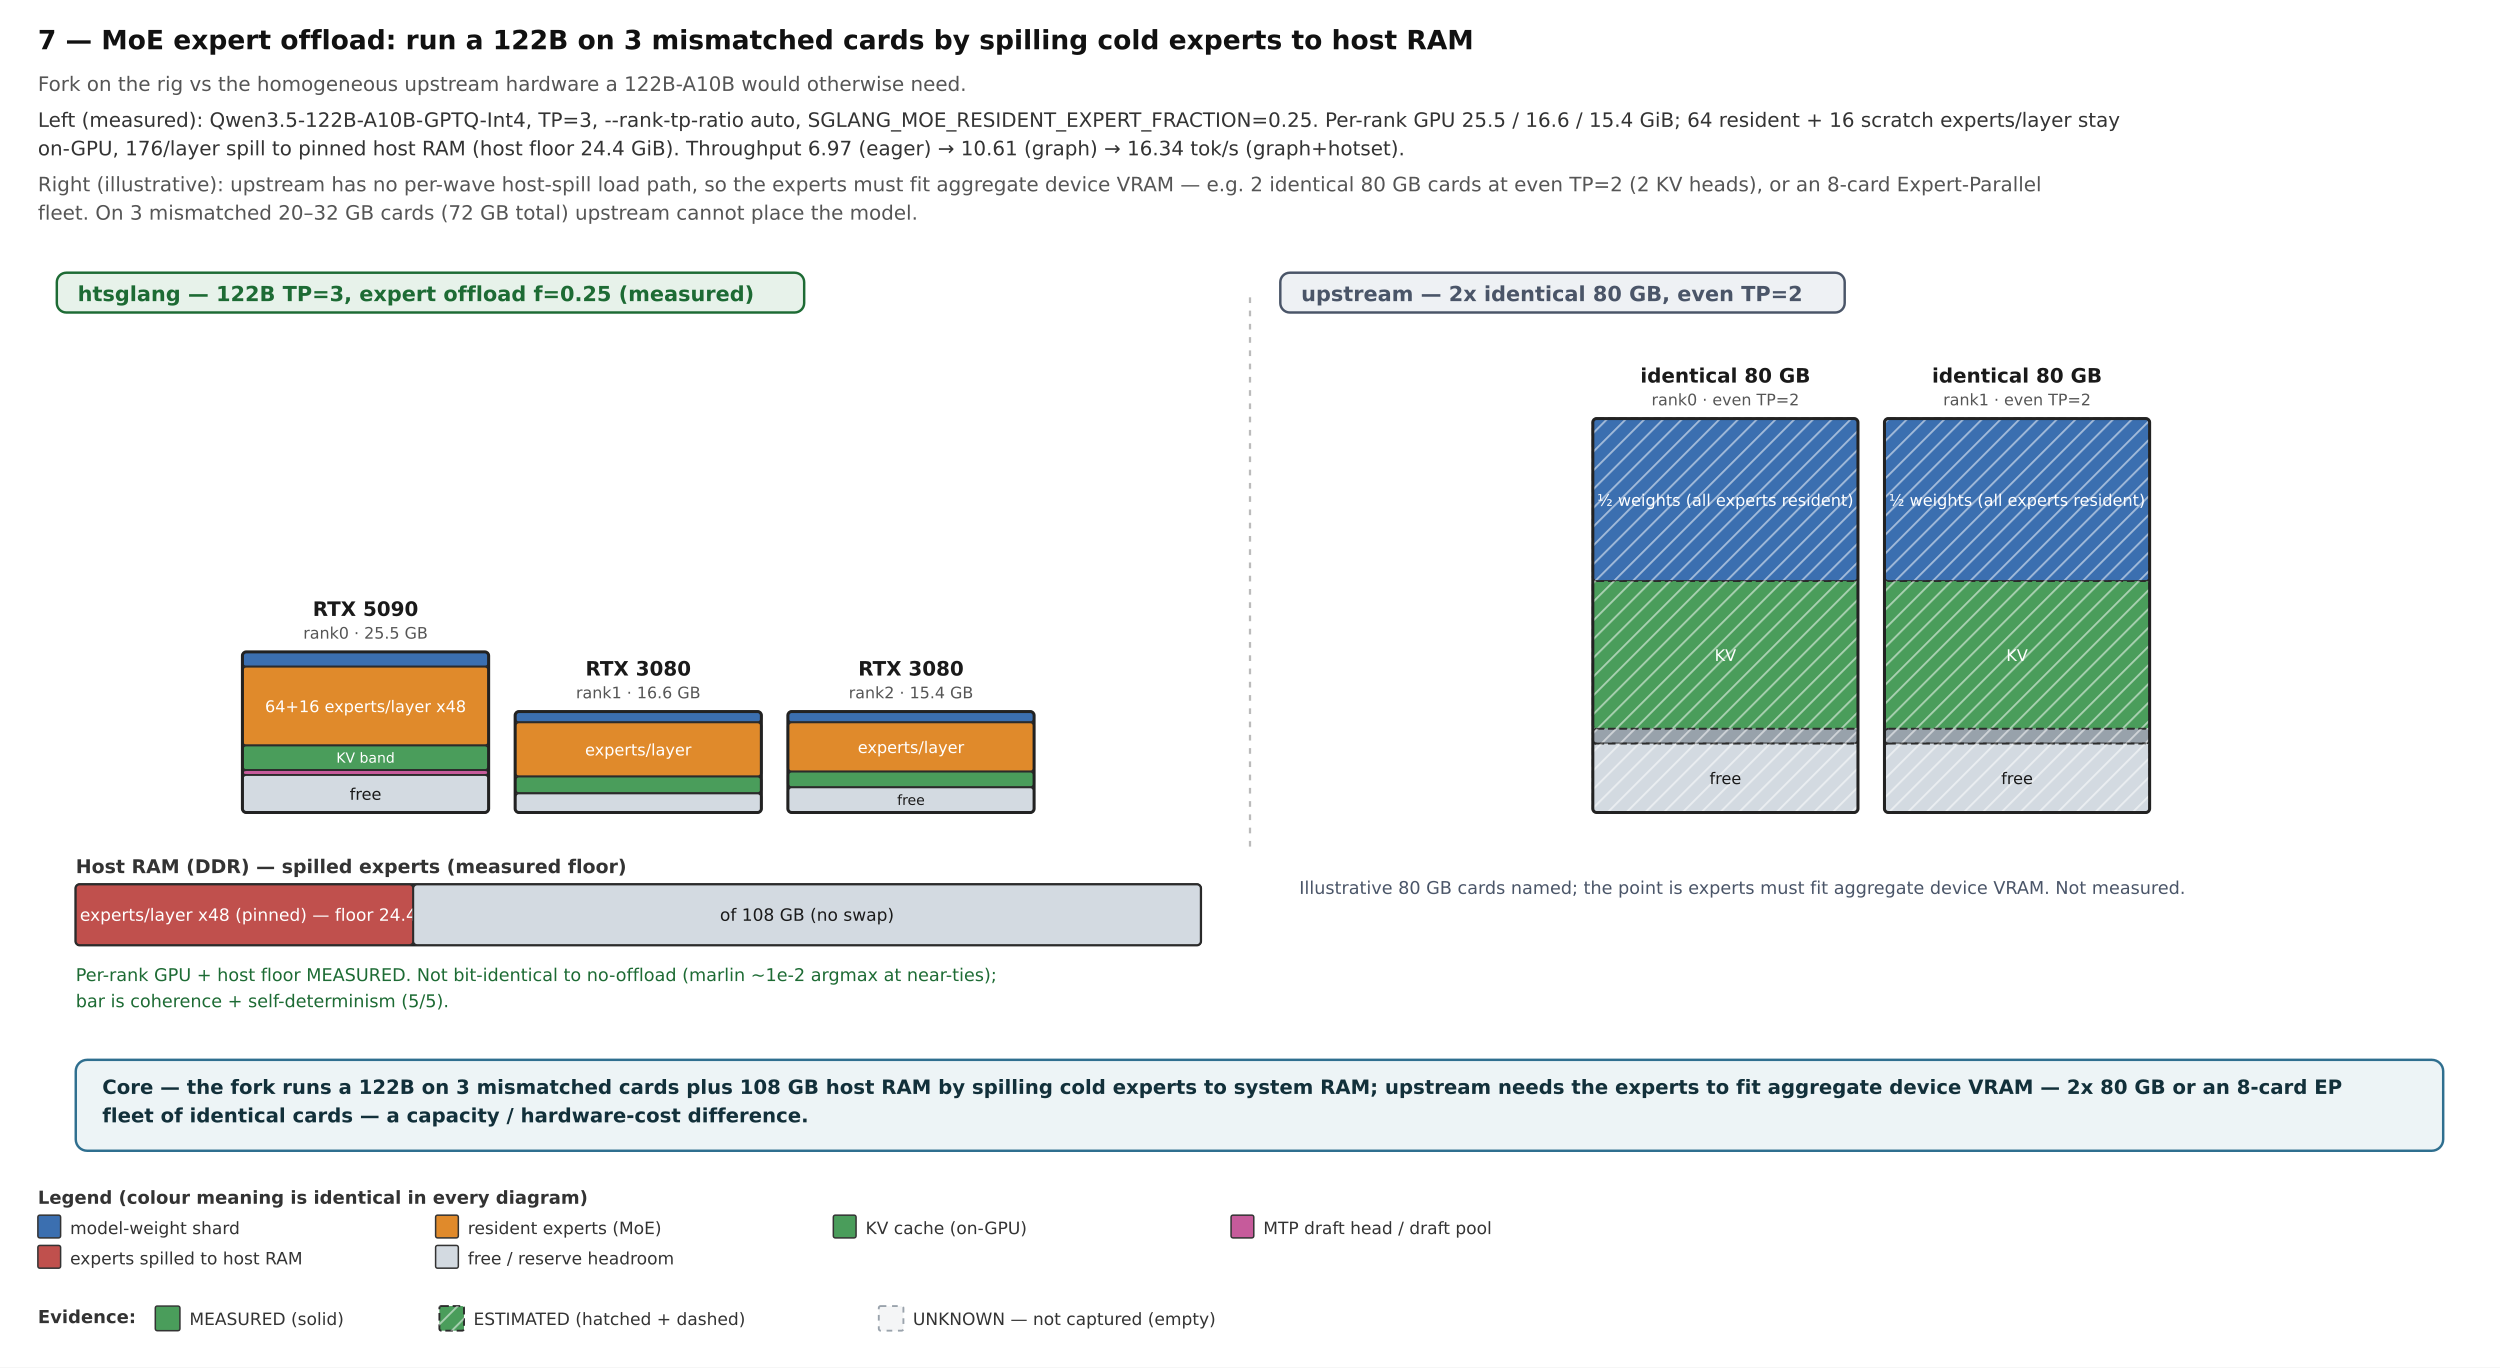
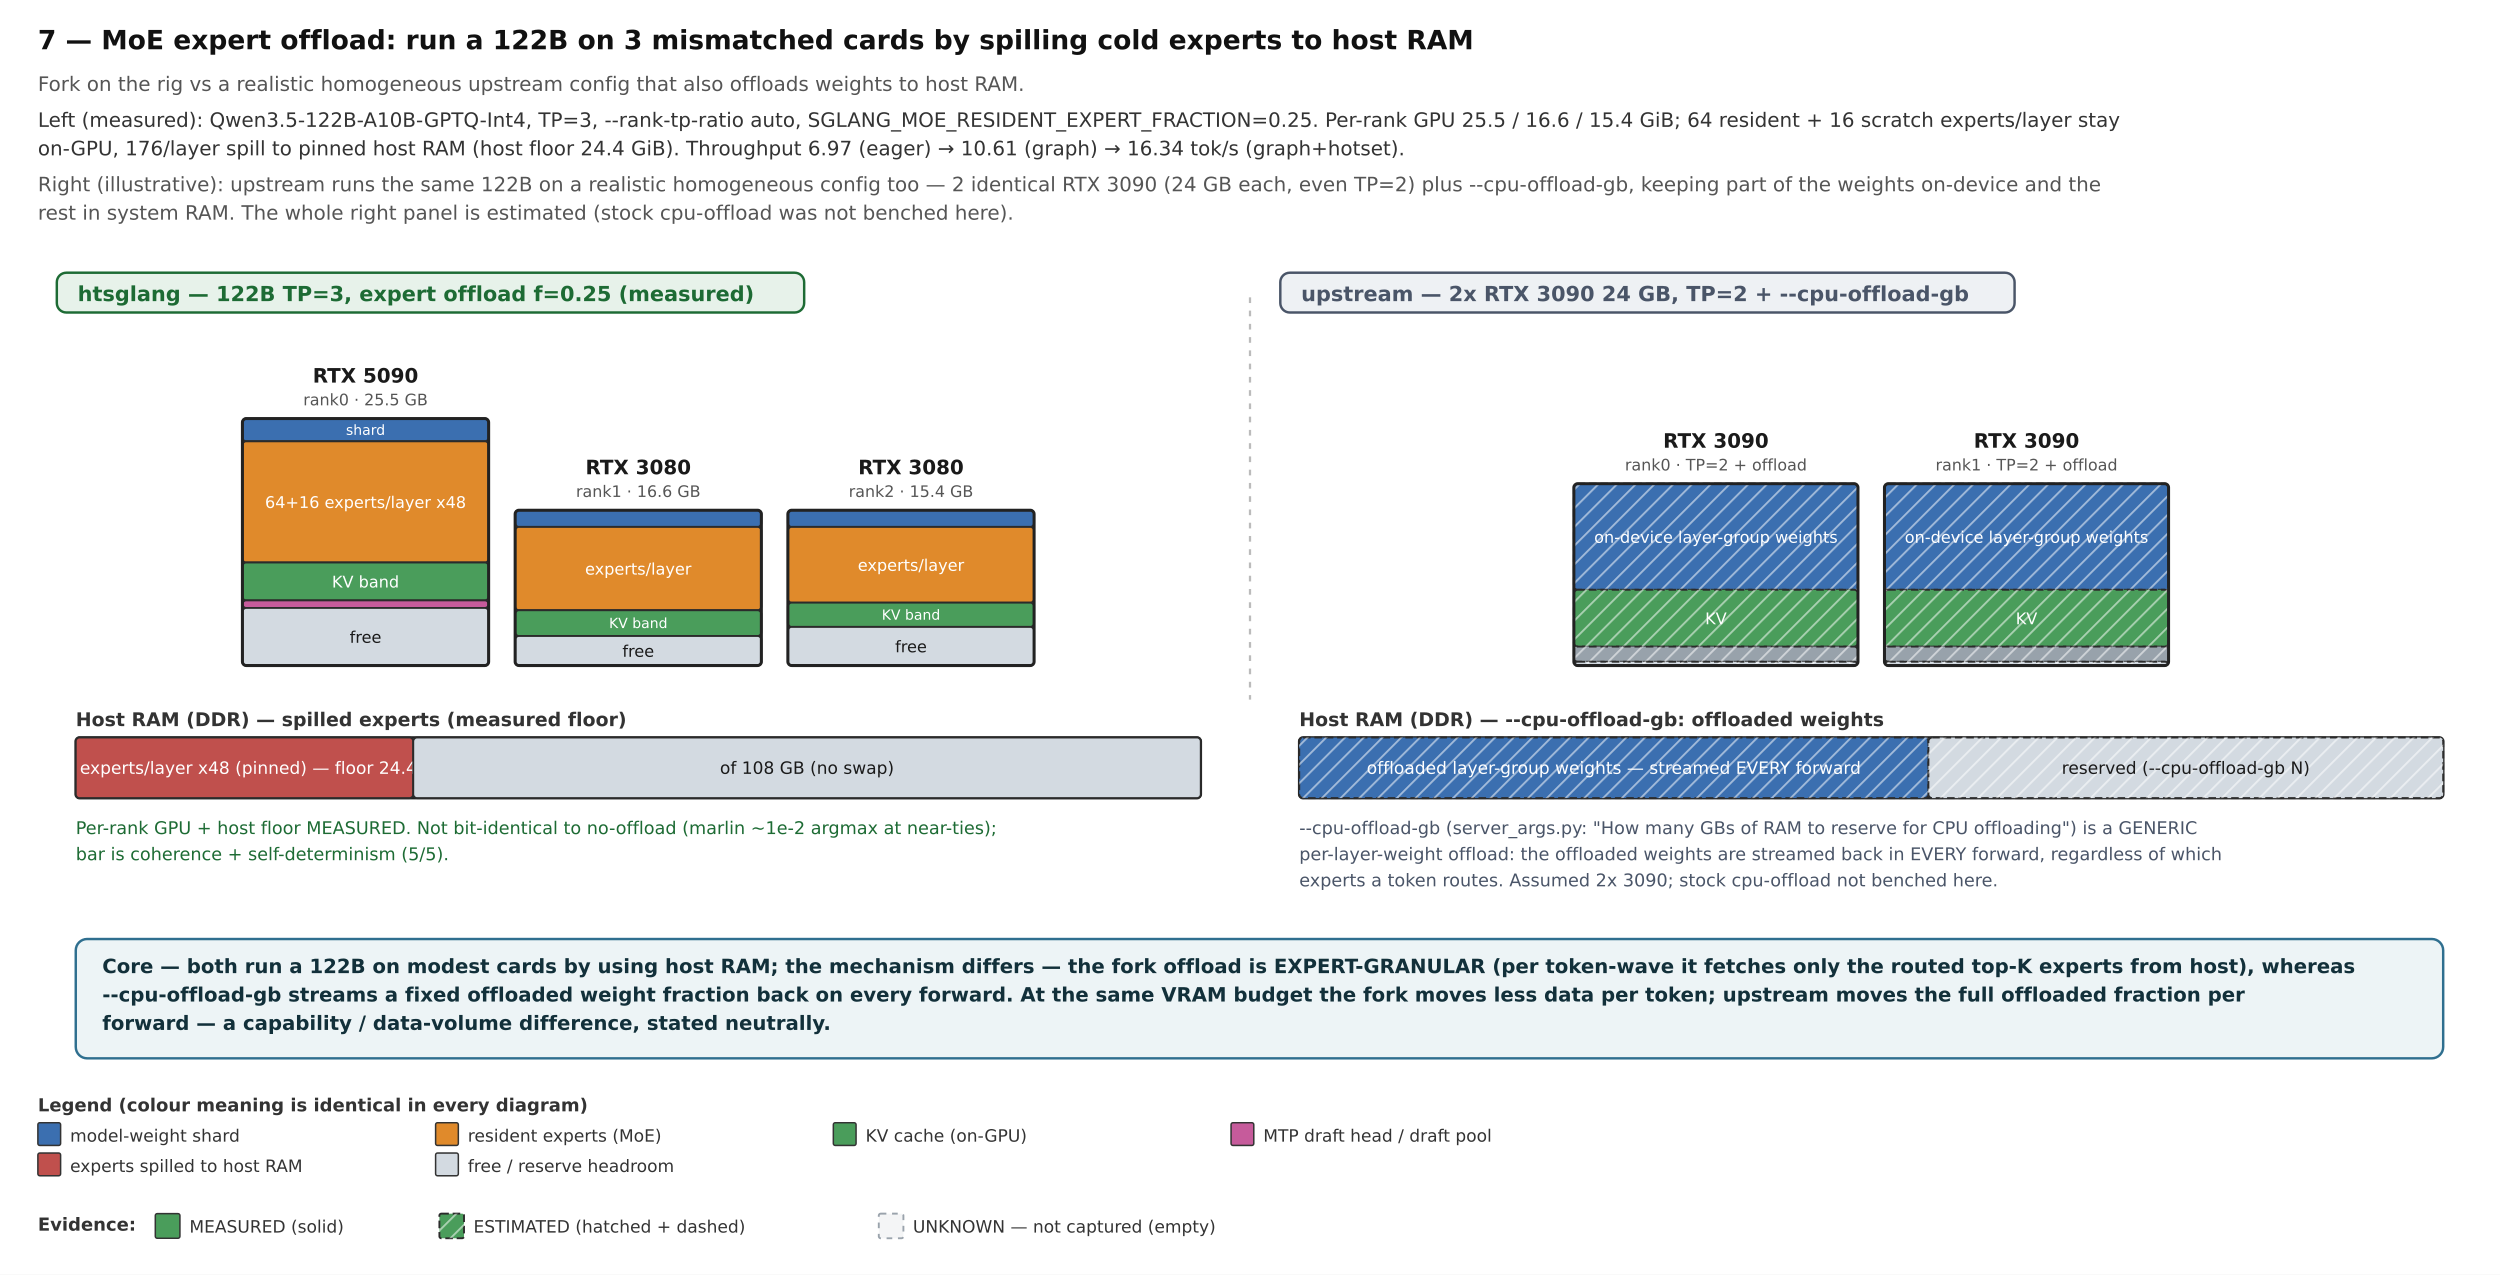
- <svg xmlns="http://www.w3.org/2000/svg" viewBox="0 0 1320 722" width="1320" height="722" font-family="sans-serif">
+ <svg xmlns="http://www.w3.org/2000/svg" viewBox="0 0 1320 673" width="1320" height="673" font-family="sans-serif">
  <defs>
    <pattern id="hatch" patternUnits="userSpaceOnUse" width="7" height="7" patternTransform="rotate(45)">
      <line x1="0" y1="0" x2="0" y2="7" stroke="#ffffff" stroke-width="2" stroke-opacity="0.5" />
    </pattern>
    <marker id="arr" markerWidth="9" markerHeight="9" refX="6.5" refY="3" orient="auto" markerUnits="userSpaceOnUse">
      <path d="M0,0 L7,3 L0,6 Z" fill="#333" />
    </marker>
    <marker id="arrP" markerWidth="9" markerHeight="9" refX="6.5" refY="3" orient="auto" markerUnits="userSpaceOnUse">
      <path d="M0,0 L7,3 L0,6 Z" fill="#8a5a2b" />
    </marker>
    <marker id="arrG" markerWidth="9" markerHeight="9" refX="6.5" refY="3" orient="auto" markerUnits="userSpaceOnUse">
      <path d="M0,0 L7,3 L0,6 Z" fill="#227a3a" />
    </marker>
    <marker id="arrR" markerWidth="9" markerHeight="9" refX="6.5" refY="3" orient="auto" markerUnits="userSpaceOnUse">
      <path d="M0,0 L7,3 L0,6 Z" fill="#c0504d" />
    </marker>
    <marker id="arrB" markerWidth="9" markerHeight="9" refX="6.5" refY="3" orient="auto" markerUnits="userSpaceOnUse">
      <path d="M0,0 L7,3 L0,6 Z" fill="#3b6fb0" />
    </marker>
    <marker id="arrV" markerWidth="9" markerHeight="9" refX="6.5" refY="3" orient="auto" markerUnits="userSpaceOnUse">
      <path d="M0,0 L7,3 L0,6 Z" fill="#7d5ba6" />
    </marker>
  </defs>
-   <rect x="0.0" y="0.0" width="1320.0" height="722.0" rx="0" fill="#ffffff" stroke="none" stroke-width="0" />
+   <rect x="0.0" y="0.0" width="1320.0" height="673.0" rx="0" fill="#ffffff" stroke="none" stroke-width="0" />
  <text x="20.0" y="26.0" font-family="DejaVu Sans, Verdana, Arial, sans-serif" font-size="14" font-weight="bold" text-anchor="start" fill="#111">7 — MoE expert offload: run a 122B on 3 mismatched cards by spilling cold experts to host RAM</text>
-   <text x="20.0" y="48.0" font-family="DejaVu Sans, Verdana, Arial, sans-serif" font-size="10.5" font-weight="normal" text-anchor="start" fill="#555">Fork on the rig vs the homogeneous upstream hardware a 122B-A10B would otherwise need.</text>
+   <text x="20.0" y="48.0" font-family="DejaVu Sans, Verdana, Arial, sans-serif" font-size="10.5" font-weight="normal" text-anchor="start" fill="#555">Fork on the rig vs a realistic homogeneous upstream config that also offloads weights to host RAM.</text>
  <text x="20.0" y="67.0" font-family="DejaVu Sans, Verdana, Arial, sans-serif" font-size="10.5" font-weight="normal" text-anchor="start" fill="#333">Left (measured): Qwen3.5-122B-A10B-GPTQ-Int4, TP=3, --rank-tp-ratio auto, SGLANG_MOE_RESIDENT_EXPERT_FRACTION=0.25. Per-rank GPU 25.5 / 16.6 / 15.4 GiB; 64 resident + 16 scratch experts/layer stay</text>
  <text x="20.0" y="82.0" font-family="DejaVu Sans, Verdana, Arial, sans-serif" font-size="10.5" font-weight="normal" text-anchor="start" fill="#333">on-GPU, 176/layer spill to pinned host RAM (host floor 24.4 GiB). Throughput 6.97 (eager) → 10.61 (graph) → 16.34 tok/s (graph+hotset).</text>
-   <text x="20.0" y="101.0" font-family="DejaVu Sans, Verdana, Arial, sans-serif" font-size="10.5" font-weight="normal" text-anchor="start" fill="#555">Right (illustrative): upstream has no per-wave host-spill load path, so the experts must fit aggregate device VRAM — e.g. 2 identical 80 GB cards at even TP=2 (2 KV heads), or an 8-card Expert-Parallel</text>
-   <text x="20.0" y="116.0" font-family="DejaVu Sans, Verdana, Arial, sans-serif" font-size="10.5" font-weight="normal" text-anchor="start" fill="#555">fleet. On 3 mismatched 20–32 GB cards (72 GB total) upstream cannot place the model.</text>
+   <text x="20.0" y="101.0" font-family="DejaVu Sans, Verdana, Arial, sans-serif" font-size="10.5" font-weight="normal" text-anchor="start" fill="#555">Right (illustrative): upstream runs the same 122B on a realistic homogeneous config too — 2 identical RTX 3090 (24 GB each, even TP=2) plus --cpu-offload-gb, keeping part of the weights on-device and the</text>
+   <text x="20.0" y="116.0" font-family="DejaVu Sans, Verdana, Arial, sans-serif" font-size="10.5" font-weight="normal" text-anchor="start" fill="#555">rest in system RAM. The whole right panel is estimated (stock cpu-offload was not benched here).</text>
  <rect x="30.0" y="144.0" width="394.6" height="21.0" rx="5" fill="#e7f2ea" stroke="#1d6b34" stroke-width="1.3" />
  <text x="41.0" y="159.0" font-family="DejaVu Sans, Verdana, Arial, sans-serif" font-size="11" font-weight="bold" text-anchor="start" fill="#1d6b34">htsglang — 122B TP=3, expert offload f=0.25 (measured)</text>
-   <rect x="676.0" y="144.0" width="298.0" height="21.0" rx="5" fill="#eef1f4" stroke="#4a5568" stroke-width="1.3" />
-   <text x="687.0" y="159.0" font-family="DejaVu Sans, Verdana, Arial, sans-serif" font-size="11" font-weight="bold" text-anchor="start" fill="#4a5568">upstream — 2x identical 80 GB, even TP=2</text>
-   <text x="193.0" y="325.2" font-family="DejaVu Sans, Verdana, Arial, sans-serif" font-size="10.5" font-weight="bold" text-anchor="middle" fill="#1a1a1a">RTX 5090</text>
-   <text x="193.0" y="337.2" font-family="DejaVu Sans, Verdana, Arial, sans-serif" font-size="8.4" font-weight="normal" text-anchor="middle" fill="#555">rank0 · 25.5 GB</text>
-   <rect x="128.0" y="344.2" width="130.0" height="7.8" rx="2" fill="#3b6fb0" stroke="#2b2b2b" stroke-width="1.0" />
-   <rect x="128.0" y="352.0" width="130.0" height="41.6" rx="2" fill="#e08a2b" stroke="#2b2b2b" stroke-width="1.0" />
-   <text x="193.0" y="376.0" font-family="DejaVu Sans, Verdana, Arial, sans-serif" font-size="8.5" font-weight="normal" text-anchor="middle" fill="#ffffff">64+16 experts/layer x48</text>
-   <rect x="128.0" y="393.6" width="130.0" height="13.0" rx="2" fill="#4a9d5b" stroke="#2b2b2b" stroke-width="1.0" />
-   <text x="193.0" y="402.7" font-family="DejaVu Sans, Verdana, Arial, sans-serif" font-size="7.4" font-weight="normal" text-anchor="middle" fill="#ffffff">KV band</text>
-   <rect x="128.0" y="406.6" width="130.0" height="2.6" rx="2" fill="#c65b9b" stroke="#2b2b2b" stroke-width="1.0" />
-   <rect x="128.0" y="409.2" width="130.0" height="19.8" rx="2" fill="#d3dae1" stroke="#2b2b2b" stroke-width="1.0" />
-   <text x="193.0" y="422.3" font-family="DejaVu Sans, Verdana, Arial, sans-serif" font-size="8.5" font-weight="normal" text-anchor="middle" fill="#1a1a1a">free</text>
-   <rect x="128.0" y="344.2" width="130.0" height="84.8" rx="2" fill="none" stroke="#222" stroke-width="1.6" />
-   <text x="337.0" y="356.7" font-family="DejaVu Sans, Verdana, Arial, sans-serif" font-size="10.5" font-weight="bold" text-anchor="middle" fill="#1a1a1a">RTX 3080</text>
-   <text x="337.0" y="368.7" font-family="DejaVu Sans, Verdana, Arial, sans-serif" font-size="8.4" font-weight="normal" text-anchor="middle" fill="#555">rank1 · 16.6 GB</text>
-   <rect x="272.0" y="375.7" width="130.0" height="5.7" rx="2" fill="#3b6fb0" stroke="#2b2b2b" stroke-width="1.0" />
-   <rect x="272.0" y="381.4" width="130.0" height="28.6" rx="2" fill="#e08a2b" stroke="#2b2b2b" stroke-width="1.0" />
-   <text x="337.0" y="398.9" font-family="DejaVu Sans, Verdana, Arial, sans-serif" font-size="8.5" font-weight="normal" text-anchor="middle" fill="#ffffff">experts/layer</text>
-   <rect x="272.0" y="410.0" width="130.0" height="8.8" rx="2" fill="#4a9d5b" stroke="#2b2b2b" stroke-width="1.0" />
-   <rect x="272.0" y="418.9" width="130.0" height="10.1" rx="2" fill="#d3dae1" stroke="#2b2b2b" stroke-width="1.0" />
-   <rect x="272.0" y="375.7" width="130.0" height="53.3" rx="2" fill="none" stroke="#222" stroke-width="1.6" />
-   <text x="481.0" y="356.7" font-family="DejaVu Sans, Verdana, Arial, sans-serif" font-size="10.5" font-weight="bold" text-anchor="middle" fill="#1a1a1a">RTX 3080</text>
-   <text x="481.0" y="368.7" font-family="DejaVu Sans, Verdana, Arial, sans-serif" font-size="8.4" font-weight="normal" text-anchor="middle" fill="#555">rank2 · 15.4 GB</text>
-   <rect x="416.0" y="375.7" width="130.0" height="5.7" rx="2" fill="#3b6fb0" stroke="#2b2b2b" stroke-width="1.0" />
-   <rect x="416.0" y="381.4" width="130.0" height="26.0" rx="2" fill="#e08a2b" stroke="#2b2b2b" stroke-width="1.0" />
-   <text x="481.0" y="397.6" font-family="DejaVu Sans, Verdana, Arial, sans-serif" font-size="8.5" font-weight="normal" text-anchor="middle" fill="#ffffff">experts/layer</text>
-   <rect x="416.0" y="407.4" width="130.0" height="8.3" rx="2" fill="#4a9d5b" stroke="#2b2b2b" stroke-width="1.0" />
-   <rect x="416.0" y="415.7" width="130.0" height="13.3" rx="2" fill="#d3dae1" stroke="#2b2b2b" stroke-width="1.0" />
-   <text x="481.0" y="425.0" font-family="DejaVu Sans, Verdana, Arial, sans-serif" font-size="7.4" font-weight="normal" text-anchor="middle" fill="#1a1a1a">free</text>
-   <rect x="416.0" y="375.7" width="130.0" height="53.3" rx="2" fill="none" stroke="#222" stroke-width="1.6" />
-   <text x="911.0" y="202.0" font-family="DejaVu Sans, Verdana, Arial, sans-serif" font-size="10.5" font-weight="bold" text-anchor="middle" fill="#1a1a1a">identical 80 GB</text>
-   <text x="911.0" y="214.0" font-family="DejaVu Sans, Verdana, Arial, sans-serif" font-size="8.4" font-weight="normal" text-anchor="middle" fill="#555">rank0 · even TP=2</text>
-   <rect x="841.0" y="221.0" width="140.0" height="85.8" rx="2" fill="#3b6fb0" stroke="#2b2b2b" stroke-width="1.0" stroke-dasharray="4 2" />
-   <rect x="841.0" y="221.0" width="140.0" height="85.8" fill="url(#hatch)" stroke="none" />
-   <text x="911.0" y="267.1" font-family="DejaVu Sans, Verdana, Arial, sans-serif" font-size="8.5" font-weight="normal" text-anchor="middle" fill="#ffffff">½ weights (all experts resident)</text>
-   <rect x="841.0" y="306.8" width="140.0" height="78.0" rx="2" fill="#4a9d5b" stroke="#2b2b2b" stroke-width="1.0" stroke-dasharray="4 2" />
-   <rect x="841.0" y="306.8" width="140.0" height="78.0" fill="url(#hatch)" stroke="none" />
-   <text x="911.0" y="349.0" font-family="DejaVu Sans, Verdana, Arial, sans-serif" font-size="8.5" font-weight="normal" text-anchor="middle" fill="#ffffff">KV</text>
-   <rect x="841.0" y="384.8" width="140.0" height="7.8" rx="2" fill="#98a2ab" stroke="#2b2b2b" stroke-width="1.0" stroke-dasharray="4 2" />
-   <rect x="841.0" y="384.8" width="140.0" height="7.8" fill="url(#hatch)" stroke="none" />
-   <rect x="841.0" y="392.6" width="140.0" height="36.4" rx="2" fill="#d3dae1" stroke="#2b2b2b" stroke-width="1.0" stroke-dasharray="4 2" />
-   <rect x="841.0" y="392.6" width="140.0" height="36.4" fill="url(#hatch)" stroke="none" />
-   <text x="911.0" y="414.0" font-family="DejaVu Sans, Verdana, Arial, sans-serif" font-size="8.5" font-weight="normal" text-anchor="middle" fill="#1a1a1a">free</text>
-   <rect x="841.0" y="221.0" width="140.0" height="208.0" rx="2" fill="none" stroke="#222" stroke-width="1.6" />
-   <text x="1065.0" y="202.0" font-family="DejaVu Sans, Verdana, Arial, sans-serif" font-size="10.5" font-weight="bold" text-anchor="middle" fill="#1a1a1a">identical 80 GB</text>
-   <text x="1065.0" y="214.0" font-family="DejaVu Sans, Verdana, Arial, sans-serif" font-size="8.4" font-weight="normal" text-anchor="middle" fill="#555">rank1 · even TP=2</text>
-   <rect x="995.0" y="221.0" width="140.0" height="85.8" rx="2" fill="#3b6fb0" stroke="#2b2b2b" stroke-width="1.0" stroke-dasharray="4 2" />
-   <rect x="995.0" y="221.0" width="140.0" height="85.8" fill="url(#hatch)" stroke="none" />
-   <text x="1065.0" y="267.1" font-family="DejaVu Sans, Verdana, Arial, sans-serif" font-size="8.5" font-weight="normal" text-anchor="middle" fill="#ffffff">½ weights (all experts resident)</text>
-   <rect x="995.0" y="306.8" width="140.0" height="78.0" rx="2" fill="#4a9d5b" stroke="#2b2b2b" stroke-width="1.0" stroke-dasharray="4 2" />
-   <rect x="995.0" y="306.8" width="140.0" height="78.0" fill="url(#hatch)" stroke="none" />
-   <text x="1065.0" y="349.0" font-family="DejaVu Sans, Verdana, Arial, sans-serif" font-size="8.5" font-weight="normal" text-anchor="middle" fill="#ffffff">KV</text>
-   <rect x="995.0" y="384.8" width="140.0" height="7.8" rx="2" fill="#98a2ab" stroke="#2b2b2b" stroke-width="1.0" stroke-dasharray="4 2" />
-   <rect x="995.0" y="384.8" width="140.0" height="7.8" fill="url(#hatch)" stroke="none" />
-   <rect x="995.0" y="392.6" width="140.0" height="36.4" rx="2" fill="#d3dae1" stroke="#2b2b2b" stroke-width="1.0" stroke-dasharray="4 2" />
-   <rect x="995.0" y="392.6" width="140.0" height="36.4" fill="url(#hatch)" stroke="none" />
-   <text x="1065.0" y="414.0" font-family="DejaVu Sans, Verdana, Arial, sans-serif" font-size="8.5" font-weight="normal" text-anchor="middle" fill="#1a1a1a">free</text>
-   <rect x="995.0" y="221.0" width="140.0" height="208.0" rx="2" fill="none" stroke="#222" stroke-width="1.6" />
-   <line x1="660.0" y1="157.0" x2="660.0" y2="447.0" stroke="#bbb" stroke-width="1.2" stroke-dasharray="3 4" />
-   <text x="40.0" y="461.0" font-family="DejaVu Sans, Verdana, Arial, sans-serif" font-size="10" font-weight="bold" text-anchor="start" fill="#333">Host RAM (DDR) — spilled experts (measured floor)</text>
-   <rect x="40.0" y="467.0" width="594.0" height="32.0" rx="2" fill="none" stroke="#222" stroke-width="1.4" />
-   <rect x="40.0" y="467.0" width="178.2" height="32.0" rx="2" fill="#c0504d" stroke="#2b2b2b" stroke-width="1.0" />
-   <text x="129.1" y="486.2" font-family="DejaVu Sans, Verdana, Arial, sans-serif" font-size="9" font-weight="normal" text-anchor="middle" fill="#ffffff">176 experts/layer x48 (pinned) — floor 24.4 GB</text>
-   <rect x="218.2" y="467.0" width="415.8" height="32.0" rx="2" fill="#d3dae1" stroke="#2b2b2b" stroke-width="1.0" />
-   <text x="426.1" y="486.2" font-family="DejaVu Sans, Verdana, Arial, sans-serif" font-size="9" font-weight="normal" text-anchor="middle" fill="#1a1a1a">of 108 GB (no swap)</text>
-   <text x="40.0" y="518.0" font-family="DejaVu Sans, Verdana, Arial, sans-serif" font-size="9.3" font-weight="normal" text-anchor="start" fill="#1d6b34">Per-rank GPU + host floor MEASURED. Not bit-identical to no-offload (marlin ~1e-2 argmax at near-ties);</text>
-   <text x="40.0" y="531.8" font-family="DejaVu Sans, Verdana, Arial, sans-serif" font-size="9.3" font-weight="normal" text-anchor="start" fill="#1d6b34">bar is coherence + self-determinism (5/5).</text>
-   <text x="686.0" y="472.0" font-family="DejaVu Sans, Verdana, Arial, sans-serif" font-size="9.3" font-weight="normal" text-anchor="start" fill="#4a5568">Illustrative 80 GB cards named; the point is experts must fit aggregate device VRAM. Not measured.</text>
-   <rect x="40.0" y="559.6" width="1250.0" height="48.0" rx="6" fill="#edf4f6" stroke="#2f6f8f" stroke-width="1.3" />
-   <text x="54.0" y="577.6" font-family="DejaVu Sans, Verdana, Arial, sans-serif" font-size="10.4" font-weight="bold" text-anchor="start" fill="#12303a">Core — the fork runs a 122B on 3 mismatched cards plus 108 GB host RAM by spilling cold experts to system RAM; upstream needs the experts to fit aggregate device VRAM — 2x 80 GB or an 8-card EP</text>
-   <text x="54.0" y="592.6" font-family="DejaVu Sans, Verdana, Arial, sans-serif" font-size="10.4" font-weight="bold" text-anchor="start" fill="#12303a">fleet of identical cards — a capacity / hardware-cost difference.</text>
-   <text x="20.0" y="635.6" font-family="DejaVu Sans, Verdana, Arial, sans-serif" font-size="9.5" font-weight="bold" text-anchor="start" fill="#333">Legend (colour meaning is identical in every diagram)</text>
-   <rect x="20.0" y="641.6" width="12.0" height="12.0" rx="1" fill="#3b6fb0" stroke="#333" stroke-width="0.8" />
-   <text x="37.0" y="651.6" font-family="DejaVu Sans, Verdana, Arial, sans-serif" font-size="9" font-weight="normal" text-anchor="start" fill="#333">model-weight shard</text>
-   <rect x="230.0" y="641.6" width="12.0" height="12.0" rx="1" fill="#e08a2b" stroke="#333" stroke-width="0.8" />
-   <text x="247.0" y="651.6" font-family="DejaVu Sans, Verdana, Arial, sans-serif" font-size="9" font-weight="normal" text-anchor="start" fill="#333">resident experts (MoE)</text>
-   <rect x="440.0" y="641.6" width="12.0" height="12.0" rx="1" fill="#4a9d5b" stroke="#333" stroke-width="0.8" />
-   <text x="457.0" y="651.6" font-family="DejaVu Sans, Verdana, Arial, sans-serif" font-size="9" font-weight="normal" text-anchor="start" fill="#333">KV cache (on-GPU)</text>
-   <rect x="650.0" y="641.6" width="12.0" height="12.0" rx="1" fill="#c65b9b" stroke="#333" stroke-width="0.8" />
-   <text x="667.0" y="651.6" font-family="DejaVu Sans, Verdana, Arial, sans-serif" font-size="9" font-weight="normal" text-anchor="start" fill="#333">MTP draft head / draft pool</text>
-   <rect x="20.0" y="657.6" width="12.0" height="12.0" rx="1" fill="#c0504d" stroke="#333" stroke-width="0.8" />
-   <text x="37.0" y="667.6" font-family="DejaVu Sans, Verdana, Arial, sans-serif" font-size="9" font-weight="normal" text-anchor="start" fill="#333">experts spilled to host RAM</text>
-   <rect x="230.0" y="657.6" width="12.0" height="12.0" rx="1" fill="#d3dae1" stroke="#333" stroke-width="0.8" />
-   <text x="247.0" y="667.6" font-family="DejaVu Sans, Verdana, Arial, sans-serif" font-size="9" font-weight="normal" text-anchor="start" fill="#333">free / reserve headroom</text>
-   <text x="20.0" y="698.6" font-family="DejaVu Sans, Verdana, Arial, sans-serif" font-size="9.5" font-weight="bold" text-anchor="start" fill="#333">Evidence:</text>
-   <rect x="82.0" y="689.6" width="13.0" height="13.0" rx="1" fill="#4a9d5b" stroke="#333" stroke-width="0.8" />
-   <text x="100.0" y="699.6" font-family="DejaVu Sans, Verdana, Arial, sans-serif" font-size="9" font-weight="normal" text-anchor="start" fill="#333">MEASURED (solid)</text>
-   <rect x="232.0" y="689.6" width="13.0" height="13.0" rx="1" fill="#4a9d5b" stroke="#2b2b2b" stroke-width="1.0" stroke-dasharray="4 2" />
-   <rect x="232" y="689.6" width="13" height="13" fill="url(#hatch)" stroke="none" />
-   <text x="250.0" y="699.6" font-family="DejaVu Sans, Verdana, Arial, sans-serif" font-size="9" font-weight="normal" text-anchor="start" fill="#333">ESTIMATED (hatched + dashed)</text>
-   <rect x="464.0" y="689.6" width="13.0" height="13.0" rx="1" fill="#f4f5f6" stroke="#9aa3ac" stroke-width="1.0" stroke-dasharray="3 3" />
-   <text x="482.0" y="699.6" font-family="DejaVu Sans, Verdana, Arial, sans-serif" font-size="9" font-weight="normal" text-anchor="start" fill="#333">UNKNOWN — not captured (empty)</text>
+   <rect x="676.0" y="144.0" width="387.7" height="21.0" rx="5" fill="#eef1f4" stroke="#4a5568" stroke-width="1.3" />
+   <text x="687.0" y="159.0" font-family="DejaVu Sans, Verdana, Arial, sans-serif" font-size="11" font-weight="bold" text-anchor="start" fill="#4a5568">upstream — 2x RTX 3090 24 GB, TP=2 + --cpu-offload-gb</text>
+   <text x="193.0" y="202.0" font-family="DejaVu Sans, Verdana, Arial, sans-serif" font-size="10.5" font-weight="bold" text-anchor="middle" fill="#1a1a1a">RTX 5090</text>
+   <text x="193.0" y="214.0" font-family="DejaVu Sans, Verdana, Arial, sans-serif" font-size="8.4" font-weight="normal" text-anchor="middle" fill="#555">rank0 · 25.5 GB</text>
+   <rect x="128.0" y="221.0" width="130.0" height="12.0" rx="2" fill="#3b6fb0" stroke="#2b2b2b" stroke-width="1.0" />
+   <text x="193.0" y="229.6" font-family="DejaVu Sans, Verdana, Arial, sans-serif" font-size="7.4" font-weight="normal" text-anchor="middle" fill="#ffffff">shard</text>
+   <rect x="128.0" y="233.0" width="130.0" height="64.0" rx="2" fill="#e08a2b" stroke="#2b2b2b" stroke-width="1.0" />
+   <text x="193.0" y="268.2" font-family="DejaVu Sans, Verdana, Arial, sans-serif" font-size="8.5" font-weight="normal" text-anchor="middle" fill="#ffffff">64+16 experts/layer x48</text>
+   <rect x="128.0" y="297.0" width="130.0" height="20.0" rx="2" fill="#4a9d5b" stroke="#2b2b2b" stroke-width="1.0" />
+   <text x="193.0" y="310.2" font-family="DejaVu Sans, Verdana, Arial, sans-serif" font-size="8.5" font-weight="normal" text-anchor="middle" fill="#ffffff">KV band</text>
+   <rect x="128.0" y="317.0" width="130.0" height="4.0" rx="2" fill="#c65b9b" stroke="#2b2b2b" stroke-width="1.0" />
+   <rect x="128.0" y="321.0" width="130.0" height="30.4" rx="2" fill="#d3dae1" stroke="#2b2b2b" stroke-width="1.0" />
+   <text x="193.0" y="339.4" font-family="DejaVu Sans, Verdana, Arial, sans-serif" font-size="8.5" font-weight="normal" text-anchor="middle" fill="#1a1a1a">free</text>
+   <rect x="128.0" y="221.0" width="130.0" height="130.4" rx="2" fill="none" stroke="#222" stroke-width="1.6" />
+   <text x="337.0" y="250.4" font-family="DejaVu Sans, Verdana, Arial, sans-serif" font-size="10.5" font-weight="bold" text-anchor="middle" fill="#1a1a1a">RTX 3080</text>
+   <text x="337.0" y="262.4" font-family="DejaVu Sans, Verdana, Arial, sans-serif" font-size="8.4" font-weight="normal" text-anchor="middle" fill="#555">rank1 · 16.6 GB</text>
+   <rect x="272.0" y="269.4" width="130.0" height="8.8" rx="2" fill="#3b6fb0" stroke="#2b2b2b" stroke-width="1.0" />
+   <rect x="272.0" y="278.2" width="130.0" height="44.0" rx="2" fill="#e08a2b" stroke="#2b2b2b" stroke-width="1.0" />
+   <text x="337.0" y="303.4" font-family="DejaVu Sans, Verdana, Arial, sans-serif" font-size="8.5" font-weight="normal" text-anchor="middle" fill="#ffffff">experts/layer</text>
+   <rect x="272.0" y="322.2" width="130.0" height="13.6" rx="2" fill="#4a9d5b" stroke="#2b2b2b" stroke-width="1.0" />
+   <text x="337.0" y="331.6" font-family="DejaVu Sans, Verdana, Arial, sans-serif" font-size="7.4" font-weight="normal" text-anchor="middle" fill="#ffffff">KV band</text>
+   <rect x="272.0" y="335.8" width="130.0" height="15.6" rx="2" fill="#d3dae1" stroke="#2b2b2b" stroke-width="1.0" />
+   <text x="337.0" y="346.8" font-family="DejaVu Sans, Verdana, Arial, sans-serif" font-size="8.5" font-weight="normal" text-anchor="middle" fill="#1a1a1a">free</text>
+   <rect x="272.0" y="269.4" width="130.0" height="82.0" rx="2" fill="none" stroke="#222" stroke-width="1.6" />
+   <text x="481.0" y="250.4" font-family="DejaVu Sans, Verdana, Arial, sans-serif" font-size="10.5" font-weight="bold" text-anchor="middle" fill="#1a1a1a">RTX 3080</text>
+   <text x="481.0" y="262.4" font-family="DejaVu Sans, Verdana, Arial, sans-serif" font-size="8.4" font-weight="normal" text-anchor="middle" fill="#555">rank2 · 15.4 GB</text>
+   <rect x="416.0" y="269.4" width="130.0" height="8.8" rx="2" fill="#3b6fb0" stroke="#2b2b2b" stroke-width="1.0" />
+   <rect x="416.0" y="278.2" width="130.0" height="40.0" rx="2" fill="#e08a2b" stroke="#2b2b2b" stroke-width="1.0" />
+   <text x="481.0" y="301.4" font-family="DejaVu Sans, Verdana, Arial, sans-serif" font-size="8.5" font-weight="normal" text-anchor="middle" fill="#ffffff">experts/layer</text>
+   <rect x="416.0" y="318.2" width="130.0" height="12.8" rx="2" fill="#4a9d5b" stroke="#2b2b2b" stroke-width="1.0" />
+   <text x="481.0" y="327.2" font-family="DejaVu Sans, Verdana, Arial, sans-serif" font-size="7.4" font-weight="normal" text-anchor="middle" fill="#ffffff">KV band</text>
+   <rect x="416.0" y="331.0" width="130.0" height="20.4" rx="2" fill="#d3dae1" stroke="#2b2b2b" stroke-width="1.0" />
+   <text x="481.0" y="344.4" font-family="DejaVu Sans, Verdana, Arial, sans-serif" font-size="8.5" font-weight="normal" text-anchor="middle" fill="#1a1a1a">free</text>
+   <rect x="416.0" y="269.4" width="130.0" height="82.0" rx="2" fill="none" stroke="#222" stroke-width="1.6" />
+   <text x="906.0" y="236.4" font-family="DejaVu Sans, Verdana, Arial, sans-serif" font-size="10.5" font-weight="bold" text-anchor="middle" fill="#1a1a1a">RTX 3090</text>
+   <text x="906.0" y="248.4" font-family="DejaVu Sans, Verdana, Arial, sans-serif" font-size="8.4" font-weight="normal" text-anchor="middle" fill="#555">rank0 · TP=2 + offload</text>
+   <rect x="831.0" y="255.4" width="150.0" height="56.0" rx="2" fill="#3b6fb0" stroke="#2b2b2b" stroke-width="1.0" stroke-dasharray="4 2" />
+   <rect x="831.0" y="255.4" width="150.0" height="56.0" fill="url(#hatch)" stroke="none" />
+   <text x="906.0" y="286.6" font-family="DejaVu Sans, Verdana, Arial, sans-serif" font-size="8.5" font-weight="normal" text-anchor="middle" fill="#ffffff">on-device layer-group weights</text>
+   <rect x="831.0" y="311.4" width="150.0" height="30.0" rx="2" fill="#4a9d5b" stroke="#2b2b2b" stroke-width="1.0" stroke-dasharray="4 2" />
+   <rect x="831.0" y="311.4" width="150.0" height="30.0" fill="url(#hatch)" stroke="none" />
+   <text x="906.0" y="329.6" font-family="DejaVu Sans, Verdana, Arial, sans-serif" font-size="8.5" font-weight="normal" text-anchor="middle" fill="#ffffff">KV</text>
+   <rect x="831.0" y="341.4" width="150.0" height="8.0" rx="2" fill="#98a2ab" stroke="#2b2b2b" stroke-width="1.0" stroke-dasharray="4 2" />
+   <rect x="831.0" y="341.4" width="150.0" height="8.0" fill="url(#hatch)" stroke="none" />
+   <rect x="831.0" y="349.4" width="150.0" height="2.0" rx="2" fill="#d3dae1" stroke="#2b2b2b" stroke-width="1.0" stroke-dasharray="4 2" />
+   <rect x="831.0" y="349.4" width="150.0" height="2.0" fill="url(#hatch)" stroke="none" />
+   <rect x="831.0" y="255.4" width="150.0" height="96.0" rx="2" fill="none" stroke="#222" stroke-width="1.6" />
+   <text x="1070.0" y="236.4" font-family="DejaVu Sans, Verdana, Arial, sans-serif" font-size="10.5" font-weight="bold" text-anchor="middle" fill="#1a1a1a">RTX 3090</text>
+   <text x="1070.0" y="248.4" font-family="DejaVu Sans, Verdana, Arial, sans-serif" font-size="8.4" font-weight="normal" text-anchor="middle" fill="#555">rank1 · TP=2 + offload</text>
+   <rect x="995.0" y="255.4" width="150.0" height="56.0" rx="2" fill="#3b6fb0" stroke="#2b2b2b" stroke-width="1.0" stroke-dasharray="4 2" />
+   <rect x="995.0" y="255.4" width="150.0" height="56.0" fill="url(#hatch)" stroke="none" />
+   <text x="1070.0" y="286.6" font-family="DejaVu Sans, Verdana, Arial, sans-serif" font-size="8.5" font-weight="normal" text-anchor="middle" fill="#ffffff">on-device layer-group weights</text>
+   <rect x="995.0" y="311.4" width="150.0" height="30.0" rx="2" fill="#4a9d5b" stroke="#2b2b2b" stroke-width="1.0" stroke-dasharray="4 2" />
+   <rect x="995.0" y="311.4" width="150.0" height="30.0" fill="url(#hatch)" stroke="none" />
+   <text x="1070.0" y="329.6" font-family="DejaVu Sans, Verdana, Arial, sans-serif" font-size="8.5" font-weight="normal" text-anchor="middle" fill="#ffffff">KV</text>
+   <rect x="995.0" y="341.4" width="150.0" height="8.0" rx="2" fill="#98a2ab" stroke="#2b2b2b" stroke-width="1.0" stroke-dasharray="4 2" />
+   <rect x="995.0" y="341.4" width="150.0" height="8.0" fill="url(#hatch)" stroke="none" />
+   <rect x="995.0" y="349.4" width="150.0" height="2.0" rx="2" fill="#d3dae1" stroke="#2b2b2b" stroke-width="1.0" stroke-dasharray="4 2" />
+   <rect x="995.0" y="349.4" width="150.0" height="2.0" fill="url(#hatch)" stroke="none" />
+   <rect x="995.0" y="255.4" width="150.0" height="96.0" rx="2" fill="none" stroke="#222" stroke-width="1.6" />
+   <line x1="660.0" y1="157.0" x2="660.0" y2="369.4" stroke="#bbb" stroke-width="1.2" stroke-dasharray="3 4" />
+   <text x="40.0" y="383.4" font-family="DejaVu Sans, Verdana, Arial, sans-serif" font-size="10" font-weight="bold" text-anchor="start" fill="#333">Host RAM (DDR) — spilled experts (measured floor)</text>
+   <rect x="40.0" y="389.4" width="594.0" height="32.0" rx="2" fill="none" stroke="#222" stroke-width="1.4" />
+   <rect x="40.0" y="389.4" width="178.2" height="32.0" rx="2" fill="#c0504d" stroke="#2b2b2b" stroke-width="1.0" />
+   <text x="129.1" y="408.6" font-family="DejaVu Sans, Verdana, Arial, sans-serif" font-size="9" font-weight="normal" text-anchor="middle" fill="#ffffff">176 experts/layer x48 (pinned) — floor 24.4 GB</text>
+   <rect x="218.2" y="389.4" width="415.8" height="32.0" rx="2" fill="#d3dae1" stroke="#2b2b2b" stroke-width="1.0" />
+   <text x="426.1" y="408.6" font-family="DejaVu Sans, Verdana, Arial, sans-serif" font-size="9" font-weight="normal" text-anchor="middle" fill="#1a1a1a">of 108 GB (no swap)</text>
+   <text x="686.0" y="383.4" font-family="DejaVu Sans, Verdana, Arial, sans-serif" font-size="10" font-weight="bold" text-anchor="start" fill="#333">Host RAM (DDR) — --cpu-offload-gb: offloaded weights</text>
+   <rect x="686.0" y="389.4" width="604.0" height="32.0" rx="2" fill="none" stroke="#222" stroke-width="1.4" />
+   <rect x="686.0" y="389.4" width="332.2" height="32.0" rx="2" fill="#3b6fb0" stroke="#2b2b2b" stroke-width="1.0" stroke-dasharray="4 2" />
+   <rect x="686.0" y="389.4" width="332.2" height="32.0" fill="url(#hatch)" stroke="none" />
+   <text x="852.1" y="408.6" font-family="DejaVu Sans, Verdana, Arial, sans-serif" font-size="9" font-weight="normal" text-anchor="middle" fill="#ffffff">offloaded layer-group weights — streamed EVERY forward</text>
+   <rect x="1018.2" y="389.4" width="271.8" height="32.0" rx="2" fill="#d3dae1" stroke="#2b2b2b" stroke-width="1.0" stroke-dasharray="4 2" />
+   <rect x="1018.2" y="389.4" width="271.8" height="32.0" fill="url(#hatch)" stroke="none" />
+   <text x="1154.1" y="408.6" font-family="DejaVu Sans, Verdana, Arial, sans-serif" font-size="9" font-weight="normal" text-anchor="middle" fill="#1a1a1a">reserved (--cpu-offload-gb N)</text>
+   <text x="40.0" y="440.4" font-family="DejaVu Sans, Verdana, Arial, sans-serif" font-size="9.3" font-weight="normal" text-anchor="start" fill="#1d6b34">Per-rank GPU + host floor MEASURED. Not bit-identical to no-offload (marlin ~1e-2 argmax at near-ties);</text>
+   <text x="40.0" y="454.2" font-family="DejaVu Sans, Verdana, Arial, sans-serif" font-size="9.3" font-weight="normal" text-anchor="start" fill="#1d6b34">bar is coherence + self-determinism (5/5).</text>
+   <text x="686.0" y="440.4" font-family="DejaVu Sans, Verdana, Arial, sans-serif" font-size="9.3" font-weight="normal" text-anchor="start" fill="#4a5568">--cpu-offload-gb (server_args.py: "How many GBs of RAM to reserve for CPU offloading") is a GENERIC</text>
+   <text x="686.0" y="454.2" font-family="DejaVu Sans, Verdana, Arial, sans-serif" font-size="9.3" font-weight="normal" text-anchor="start" fill="#4a5568">per-layer-weight offload: the offloaded weights are streamed back in EVERY forward, regardless of which</text>
+   <text x="686.0" y="468.0" font-family="DejaVu Sans, Verdana, Arial, sans-serif" font-size="9.3" font-weight="normal" text-anchor="start" fill="#4a5568">experts a token routes. Assumed 2x 3090; stock cpu-offload not benched here.</text>
+   <rect x="40.0" y="495.8" width="1250.0" height="63.0" rx="6" fill="#edf4f6" stroke="#2f6f8f" stroke-width="1.3" />
+   <text x="54.0" y="513.8" font-family="DejaVu Sans, Verdana, Arial, sans-serif" font-size="10.4" font-weight="bold" text-anchor="start" fill="#12303a">Core — both run a 122B on modest cards by using host RAM; the mechanism differs — the fork offload is EXPERT-GRANULAR (per token-wave it fetches only the routed top-K experts from host), whereas</text>
+   <text x="54.0" y="528.8" font-family="DejaVu Sans, Verdana, Arial, sans-serif" font-size="10.4" font-weight="bold" text-anchor="start" fill="#12303a">--cpu-offload-gb streams a fixed offloaded weight fraction back on every forward. At the same VRAM budget the fork moves less data per token; upstream moves the full offloaded fraction per</text>
+   <text x="54.0" y="543.8" font-family="DejaVu Sans, Verdana, Arial, sans-serif" font-size="10.4" font-weight="bold" text-anchor="start" fill="#12303a">forward — a capability / data-volume difference, stated neutrally.</text>
+   <text x="20.0" y="586.8" font-family="DejaVu Sans, Verdana, Arial, sans-serif" font-size="9.5" font-weight="bold" text-anchor="start" fill="#333">Legend (colour meaning is identical in every diagram)</text>
+   <rect x="20.0" y="592.8" width="12.0" height="12.0" rx="1" fill="#3b6fb0" stroke="#333" stroke-width="0.8" />
+   <text x="37.0" y="602.8" font-family="DejaVu Sans, Verdana, Arial, sans-serif" font-size="9" font-weight="normal" text-anchor="start" fill="#333">model-weight shard</text>
+   <rect x="230.0" y="592.8" width="12.0" height="12.0" rx="1" fill="#e08a2b" stroke="#333" stroke-width="0.8" />
+   <text x="247.0" y="602.8" font-family="DejaVu Sans, Verdana, Arial, sans-serif" font-size="9" font-weight="normal" text-anchor="start" fill="#333">resident experts (MoE)</text>
+   <rect x="440.0" y="592.8" width="12.0" height="12.0" rx="1" fill="#4a9d5b" stroke="#333" stroke-width="0.8" />
+   <text x="457.0" y="602.8" font-family="DejaVu Sans, Verdana, Arial, sans-serif" font-size="9" font-weight="normal" text-anchor="start" fill="#333">KV cache (on-GPU)</text>
+   <rect x="650.0" y="592.8" width="12.0" height="12.0" rx="1" fill="#c65b9b" stroke="#333" stroke-width="0.8" />
+   <text x="667.0" y="602.8" font-family="DejaVu Sans, Verdana, Arial, sans-serif" font-size="9" font-weight="normal" text-anchor="start" fill="#333">MTP draft head / draft pool</text>
+   <rect x="20.0" y="608.8" width="12.0" height="12.0" rx="1" fill="#c0504d" stroke="#333" stroke-width="0.8" />
+   <text x="37.0" y="618.8" font-family="DejaVu Sans, Verdana, Arial, sans-serif" font-size="9" font-weight="normal" text-anchor="start" fill="#333">experts spilled to host RAM</text>
+   <rect x="230.0" y="608.8" width="12.0" height="12.0" rx="1" fill="#d3dae1" stroke="#333" stroke-width="0.8" />
+   <text x="247.0" y="618.8" font-family="DejaVu Sans, Verdana, Arial, sans-serif" font-size="9" font-weight="normal" text-anchor="start" fill="#333">free / reserve headroom</text>
+   <text x="20.0" y="649.8" font-family="DejaVu Sans, Verdana, Arial, sans-serif" font-size="9.5" font-weight="bold" text-anchor="start" fill="#333">Evidence:</text>
+   <rect x="82.0" y="640.8" width="13.0" height="13.0" rx="1" fill="#4a9d5b" stroke="#333" stroke-width="0.8" />
+   <text x="100.0" y="650.8" font-family="DejaVu Sans, Verdana, Arial, sans-serif" font-size="9" font-weight="normal" text-anchor="start" fill="#333">MEASURED (solid)</text>
+   <rect x="232.0" y="640.8" width="13.0" height="13.0" rx="1" fill="#4a9d5b" stroke="#2b2b2b" stroke-width="1.0" stroke-dasharray="4 2" />
+   <rect x="232" y="640.8" width="13" height="13" fill="url(#hatch)" stroke="none" />
+   <text x="250.0" y="650.8" font-family="DejaVu Sans, Verdana, Arial, sans-serif" font-size="9" font-weight="normal" text-anchor="start" fill="#333">ESTIMATED (hatched + dashed)</text>
+   <rect x="464.0" y="640.8" width="13.0" height="13.0" rx="1" fill="#f4f5f6" stroke="#9aa3ac" stroke-width="1.0" stroke-dasharray="3 3" />
+   <text x="482.0" y="650.8" font-family="DejaVu Sans, Verdana, Arial, sans-serif" font-size="9" font-weight="normal" text-anchor="start" fill="#333">UNKNOWN — not captured (empty)</text>
</svg>
